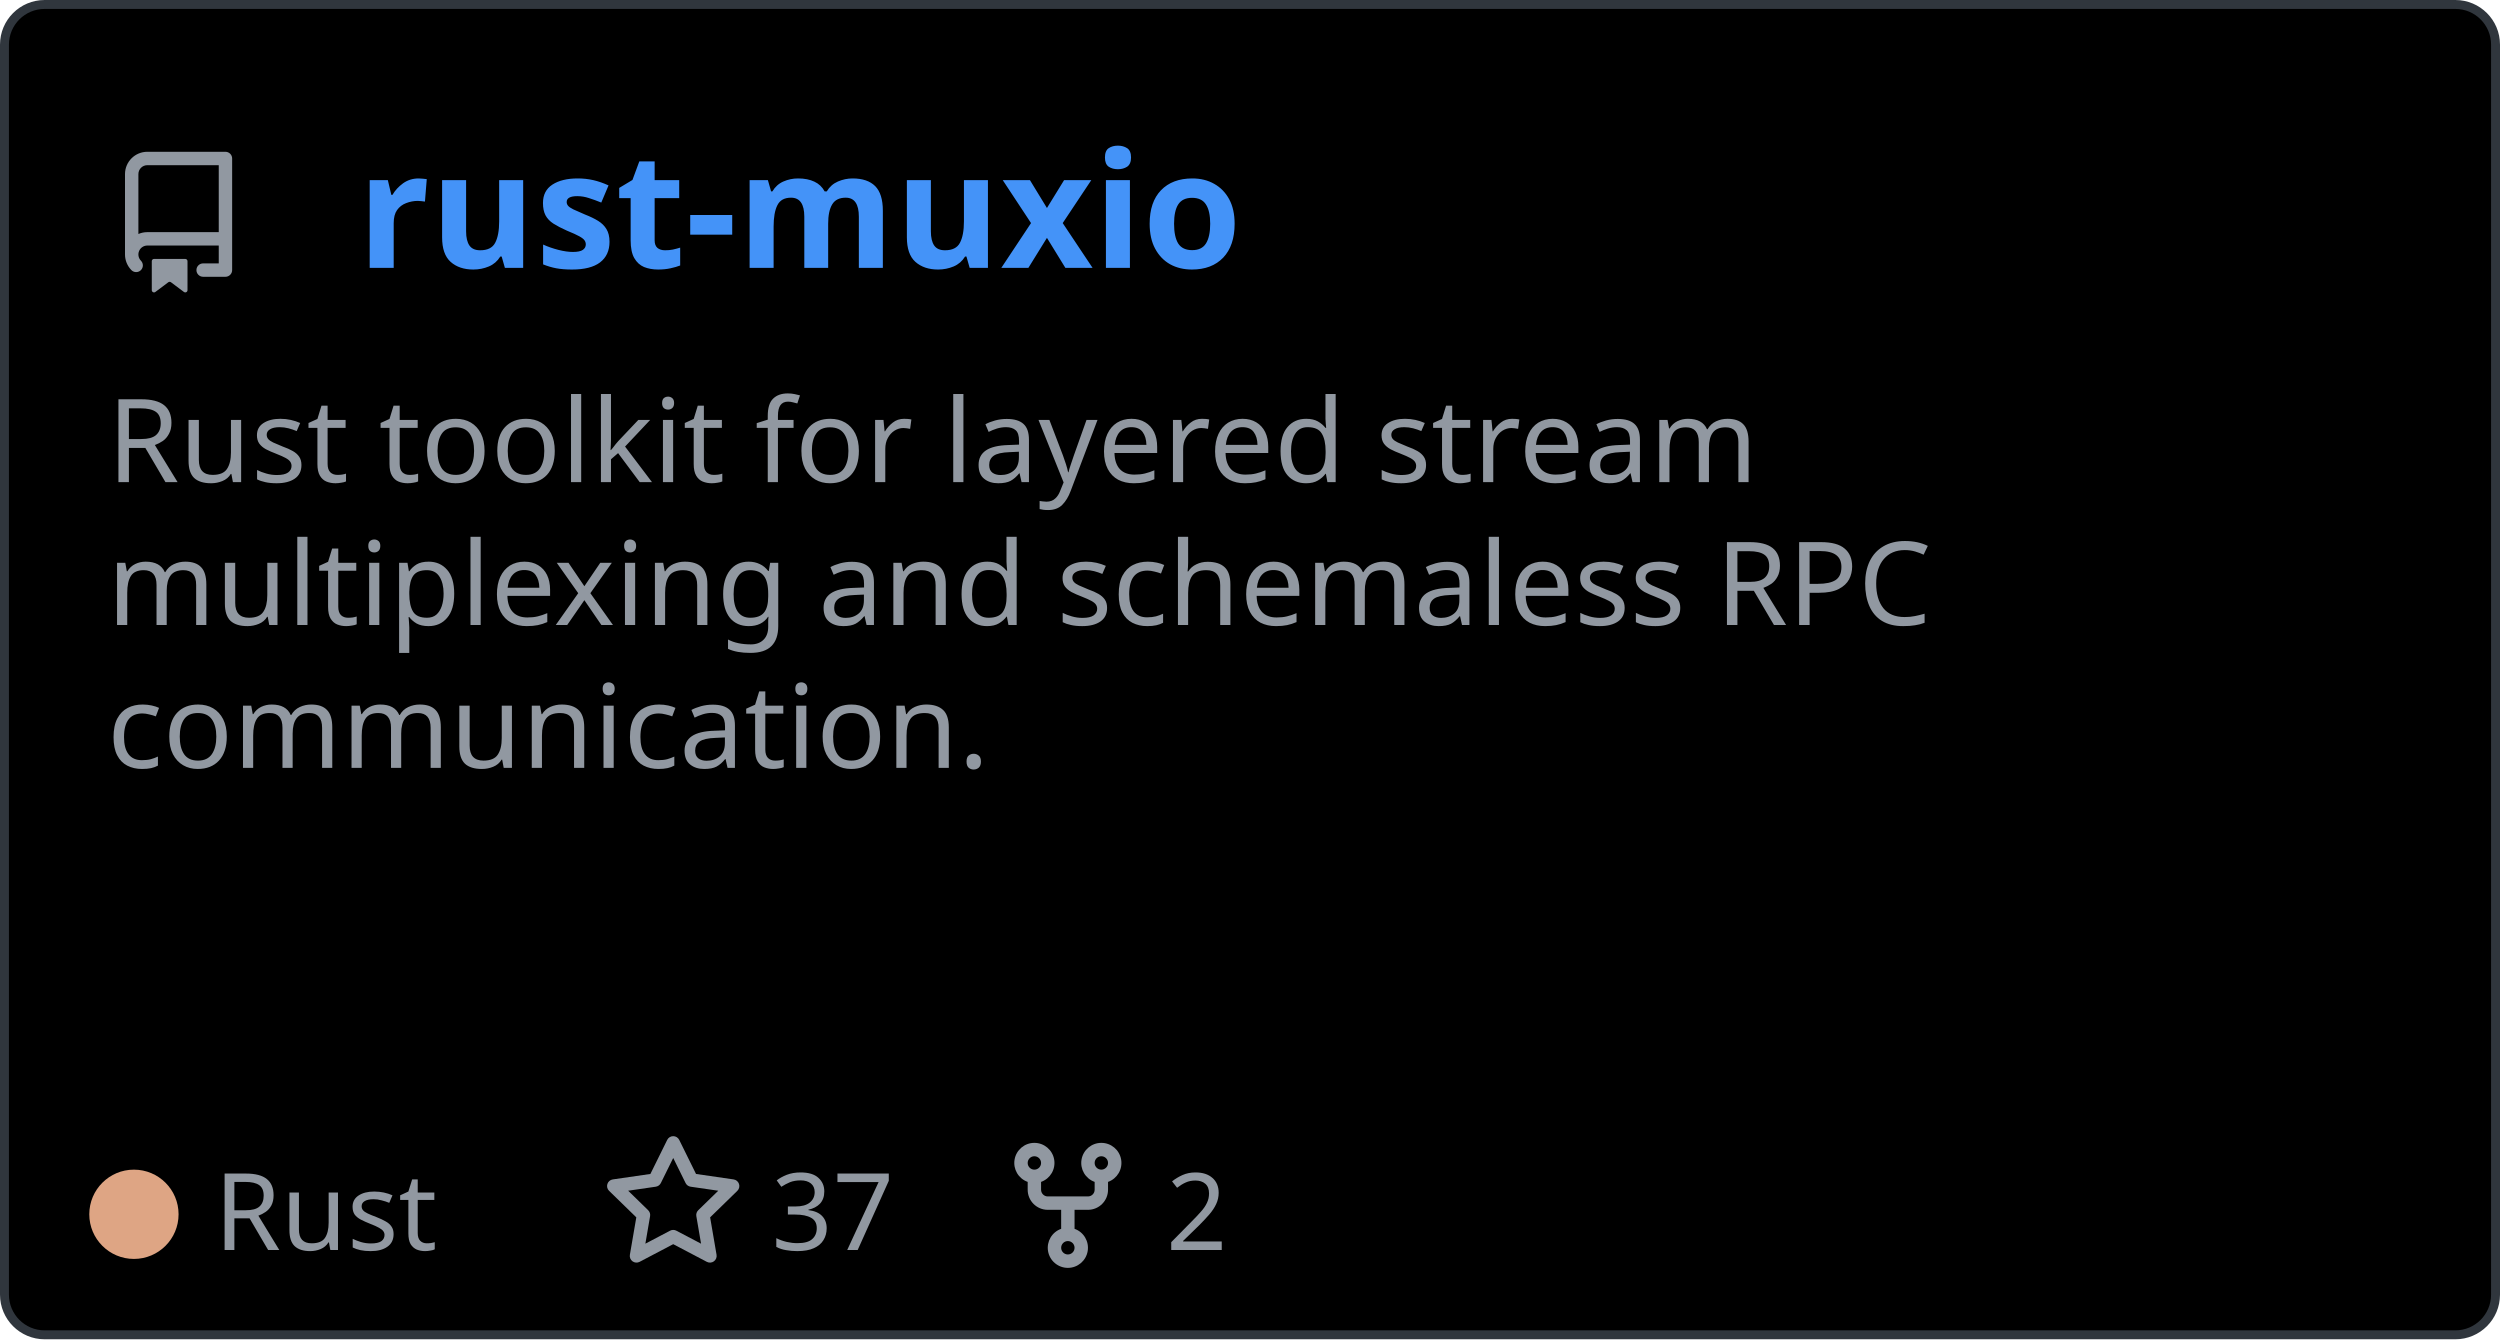
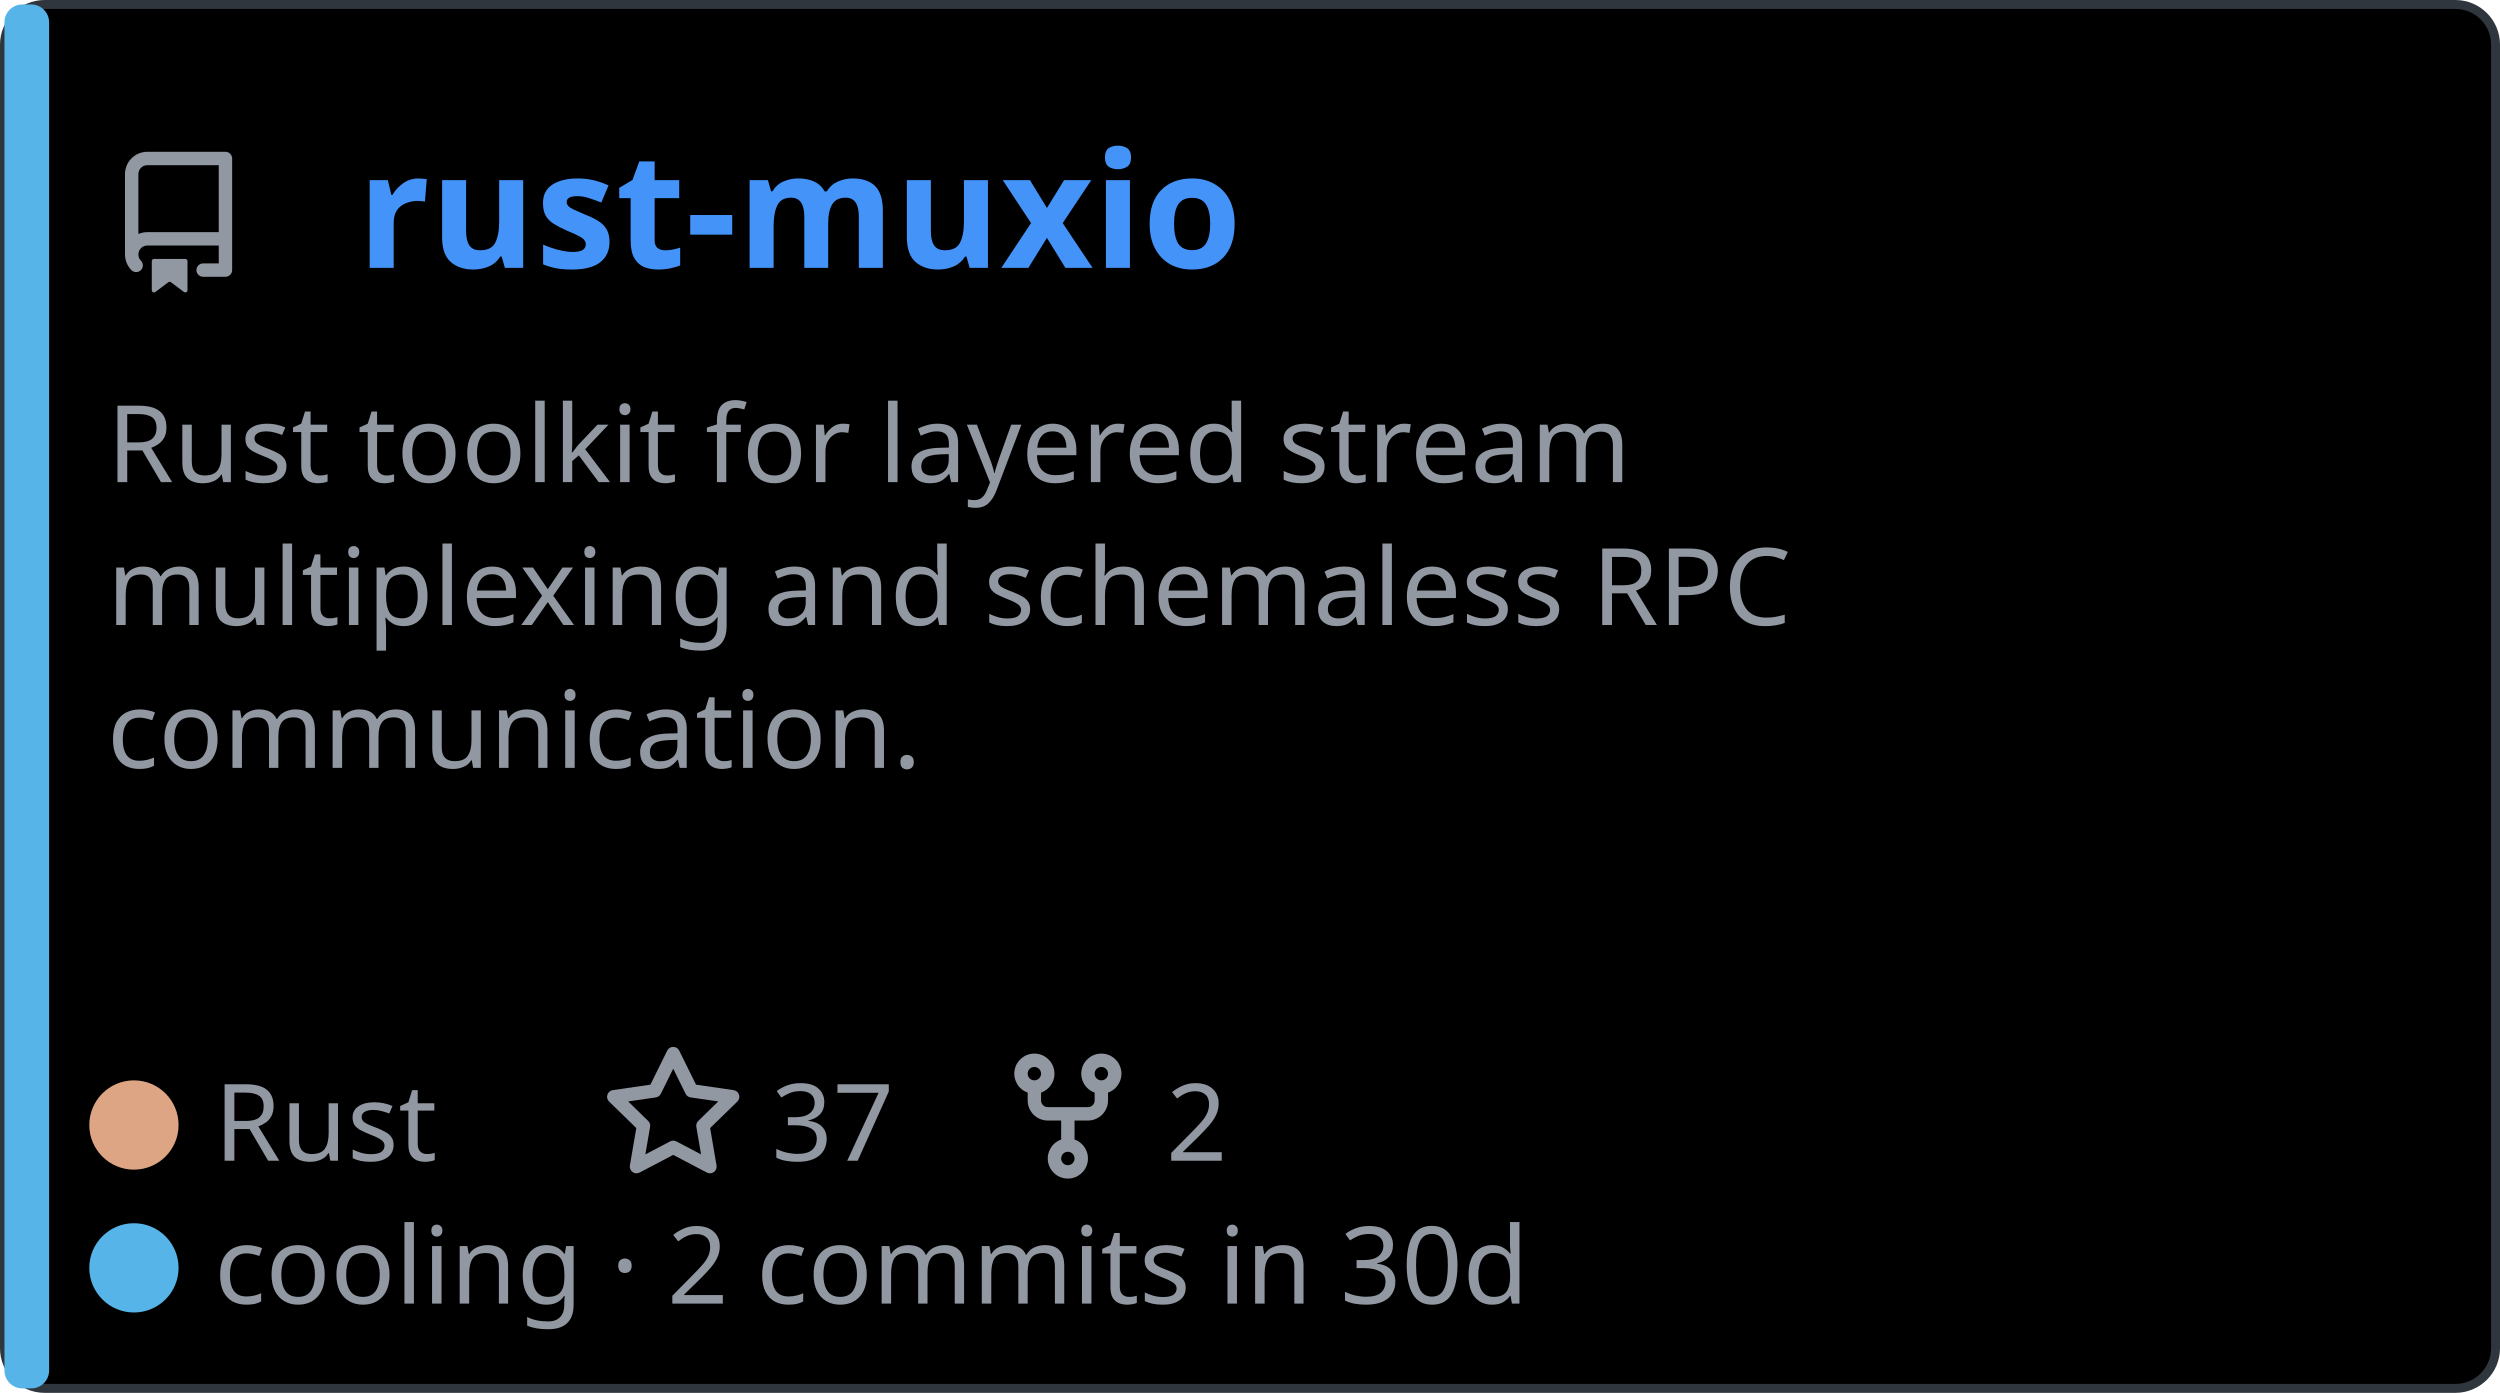
- <svg xmlns="http://www.w3.org/2000/svg" width="280.0" height="150.0" viewBox="0 0 280.0 150.0" role="img" font-family="Helvetica, Arial, sans-serif">
-   <style>.pname { font: 600 18px 'Segoe UI', Ubuntu, Sans-Serif; fill: #4493f8; } .pdesc { font: 400 13px 'Segoe UI', Ubuntu, Sans-Serif; fill: #9198a1; } .pfoot { font: 400 12px 'Segoe UI', Ubuntu, Sans-Serif; fill: #9198a1; }</style>
+ <svg xmlns="http://www.w3.org/2000/svg" width="280.0" height="156.0" viewBox="0 0 280.0 156.0" role="img" font-family="Helvetica, Arial, sans-serif">
+   <style>.pname { font: 600 18px 'Segoe UI', Ubuntu, Sans-Serif; fill: #4493f8; } .pdesc { font: 400 12px 'Segoe UI', Ubuntu, Sans-Serif; fill: #9198a1; } .pfoot { font: 400 12px 'Segoe UI', Ubuntu, Sans-Serif; fill: #9198a1; }</style>
  <a href="https://github.com/jzombie/rust-muxio">
-     <rect x="0.5" y="0.5" width="279.0" height="149.0" rx="4.5" fill="#000000" stroke="#30363d" />
+     <rect x="0.5" y="0.5" width="279.0" height="155.0" rx="4.5" fill="#000000" stroke="#30363d" />
+     <rect x="0.5" y="0.5" width="5" height="155.0" rx="2" fill="#56B4E9" />
    <g transform="translate(12,30)">
      <svg x="0" y="-13" width="16" height="16" viewBox="0 0 16 16" version="1.1" fill="#9198a1">
        <path fill-rule="evenodd" d="M2 2.5A2.5 2.5 0 014.5 0h8.75a.75.75 0 01.75.75v12.5a.75.75 0 01-.75.75h-2.5a.75.75 0 110-1.5h1.75v-2h-8a1 1 0 00-.714 1.7.75.75 0 01-1.072 1.05A2.495 2.495 0 012 11.5v-9zm10.5-1V9h-8c-.356 0-.694.074-1 .208V2.5a1 1 0 011-1h8zM5 12.25v3.25a.25.25 0 00.4.2l1.45-1.087a.25.25 0 01.3 0L8.6 15.7a.25.25 0 00.4-.2v-3.25a.25.25 0 00-.25-.25h-3.5a.25.25 0 00-.25.25z" />
      </svg>
      <text x="28" y="0" class="pname">rust-muxio</text>
    </g>
-     <text x="12" y="54" class="pdesc" textLength="204.6" lengthAdjust="spacing">Rust toolkit for layered stream</text>
-     <text x="12" y="70" class="pdesc" textLength="204.6" lengthAdjust="spacing">multiplexing and schemaless RPC</text>
-     <text x="12" y="86" class="pdesc" textLength="92.4" lengthAdjust="spacing">communication.</text>
-     <g transform="translate(15,140.0)" class="pfoot">
+     <text x="12" y="54" class="pdesc">Rust toolkit for layered stream</text>
+     <text x="12" y="70" class="pdesc">multiplexing and schemaless RPC</text>
+     <text x="12" y="86" class="pdesc">communication.</text>
+     <g transform="translate(15,130.0)" class="pfoot">
      <circle cx="0" cy="-4" r="5" fill="#dea584" />
      <text x="9" y="0">Rust</text>
      <g transform="translate(52.4,0)">
        <svg x="0" y="-13" width="16" height="16" viewBox="0 0 16 16" version="1.1" fill="#9198a1">
          <path fill-rule="evenodd" d="M8 .25a.75.75 0 01.673.418l1.882 3.815 4.21.612a.75.75 0 01.416 1.279l-3.046 2.97.719 4.192a.75.75 0 01-1.088.791L8 12.347l-3.766 1.98a.75.75 0 01-1.088-.79l.72-4.194L.818 6.374a.75.75 0 01.416-1.28l4.21-.611L7.327.668A.75.75 0 018 .25zm0 2.445L6.615 5.5a.75.75 0 01-.564.41l-3.097.45 2.24 2.184a.75.75 0 01.216.664l-.528 3.084 2.769-1.456a.75.75 0 01.698 0l2.77 1.456-.53-3.084a.75.75 0 01.216-.664l2.24-2.183-3.096-.45a.75.75 0 01-.564-.41L8 2.694v.001z" />
        </svg>
        <text x="19" y="0">37</text>
      </g>
      <g transform="translate(96.6,0)">
        <svg x="0" y="-13" width="16" height="16" viewBox="0 0 16 16" version="1.1" fill="#9198a1">
          <path fill-rule="evenodd" d="M5 3.25a.75.75 0 11-1.5 0 .75.75 0 011.5 0zm0 2.122a2.25 2.25 0 10-1.5 0v.878A2.25 2.25 0 005.75 8.5h1.5v2.128a2.251 2.251 0 101.5 0V8.5h1.5a2.25 2.25 0 002.25-2.25v-.878a2.25 2.25 0 10-1.5 0v.878a.75.75 0 01-.75.75h-4.5A.75.75 0 015 6.25v-.878zm3.75 7.378a.75.75 0 11-1.5 0 .75.75 0 011.5 0zm3-8.75a.75.75 0 100-1.5.75.75 0 000 1.5z" />
        </svg>
        <text x="19" y="0">2</text>
      </g>
    </g>
+     <g transform="translate(15,146.0)" class="pfoot">
+       <circle cx="0" cy="-4" r="5" fill="#56B4E9" />
+       <text x="9" y="0">cooling · 2 commits in 30d</text>
+     </g>
  </a>
</svg>
